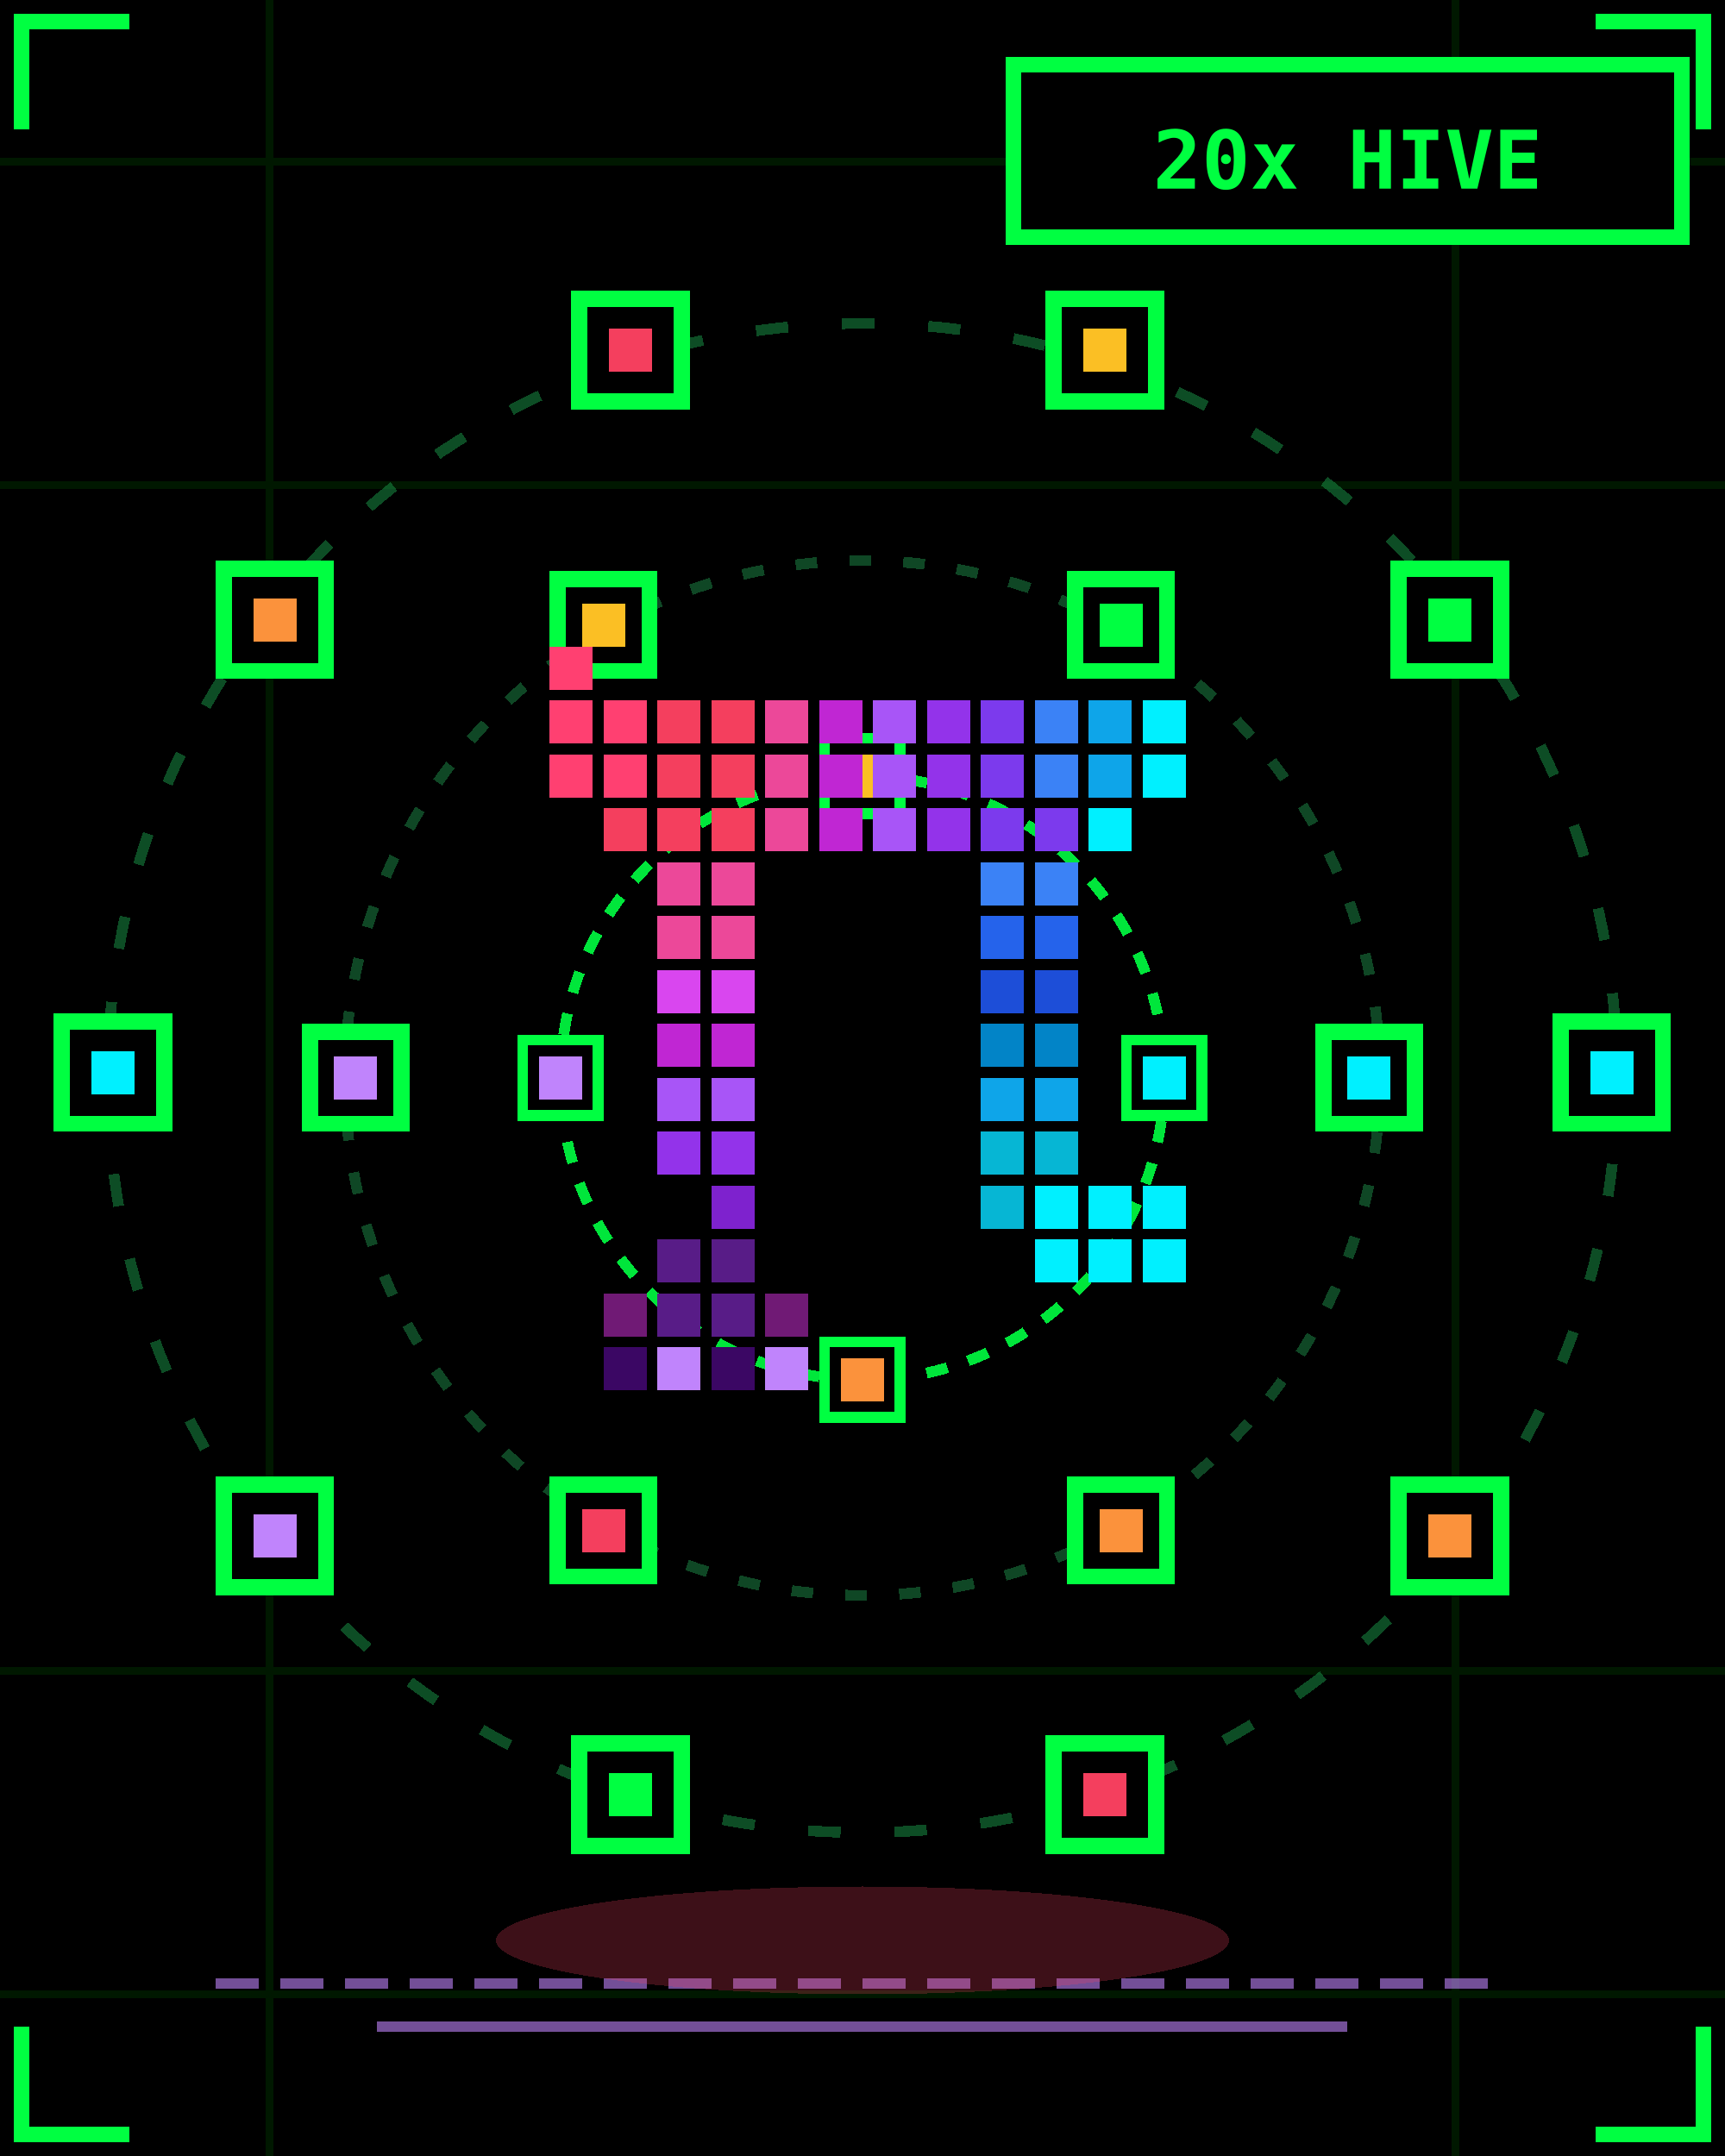
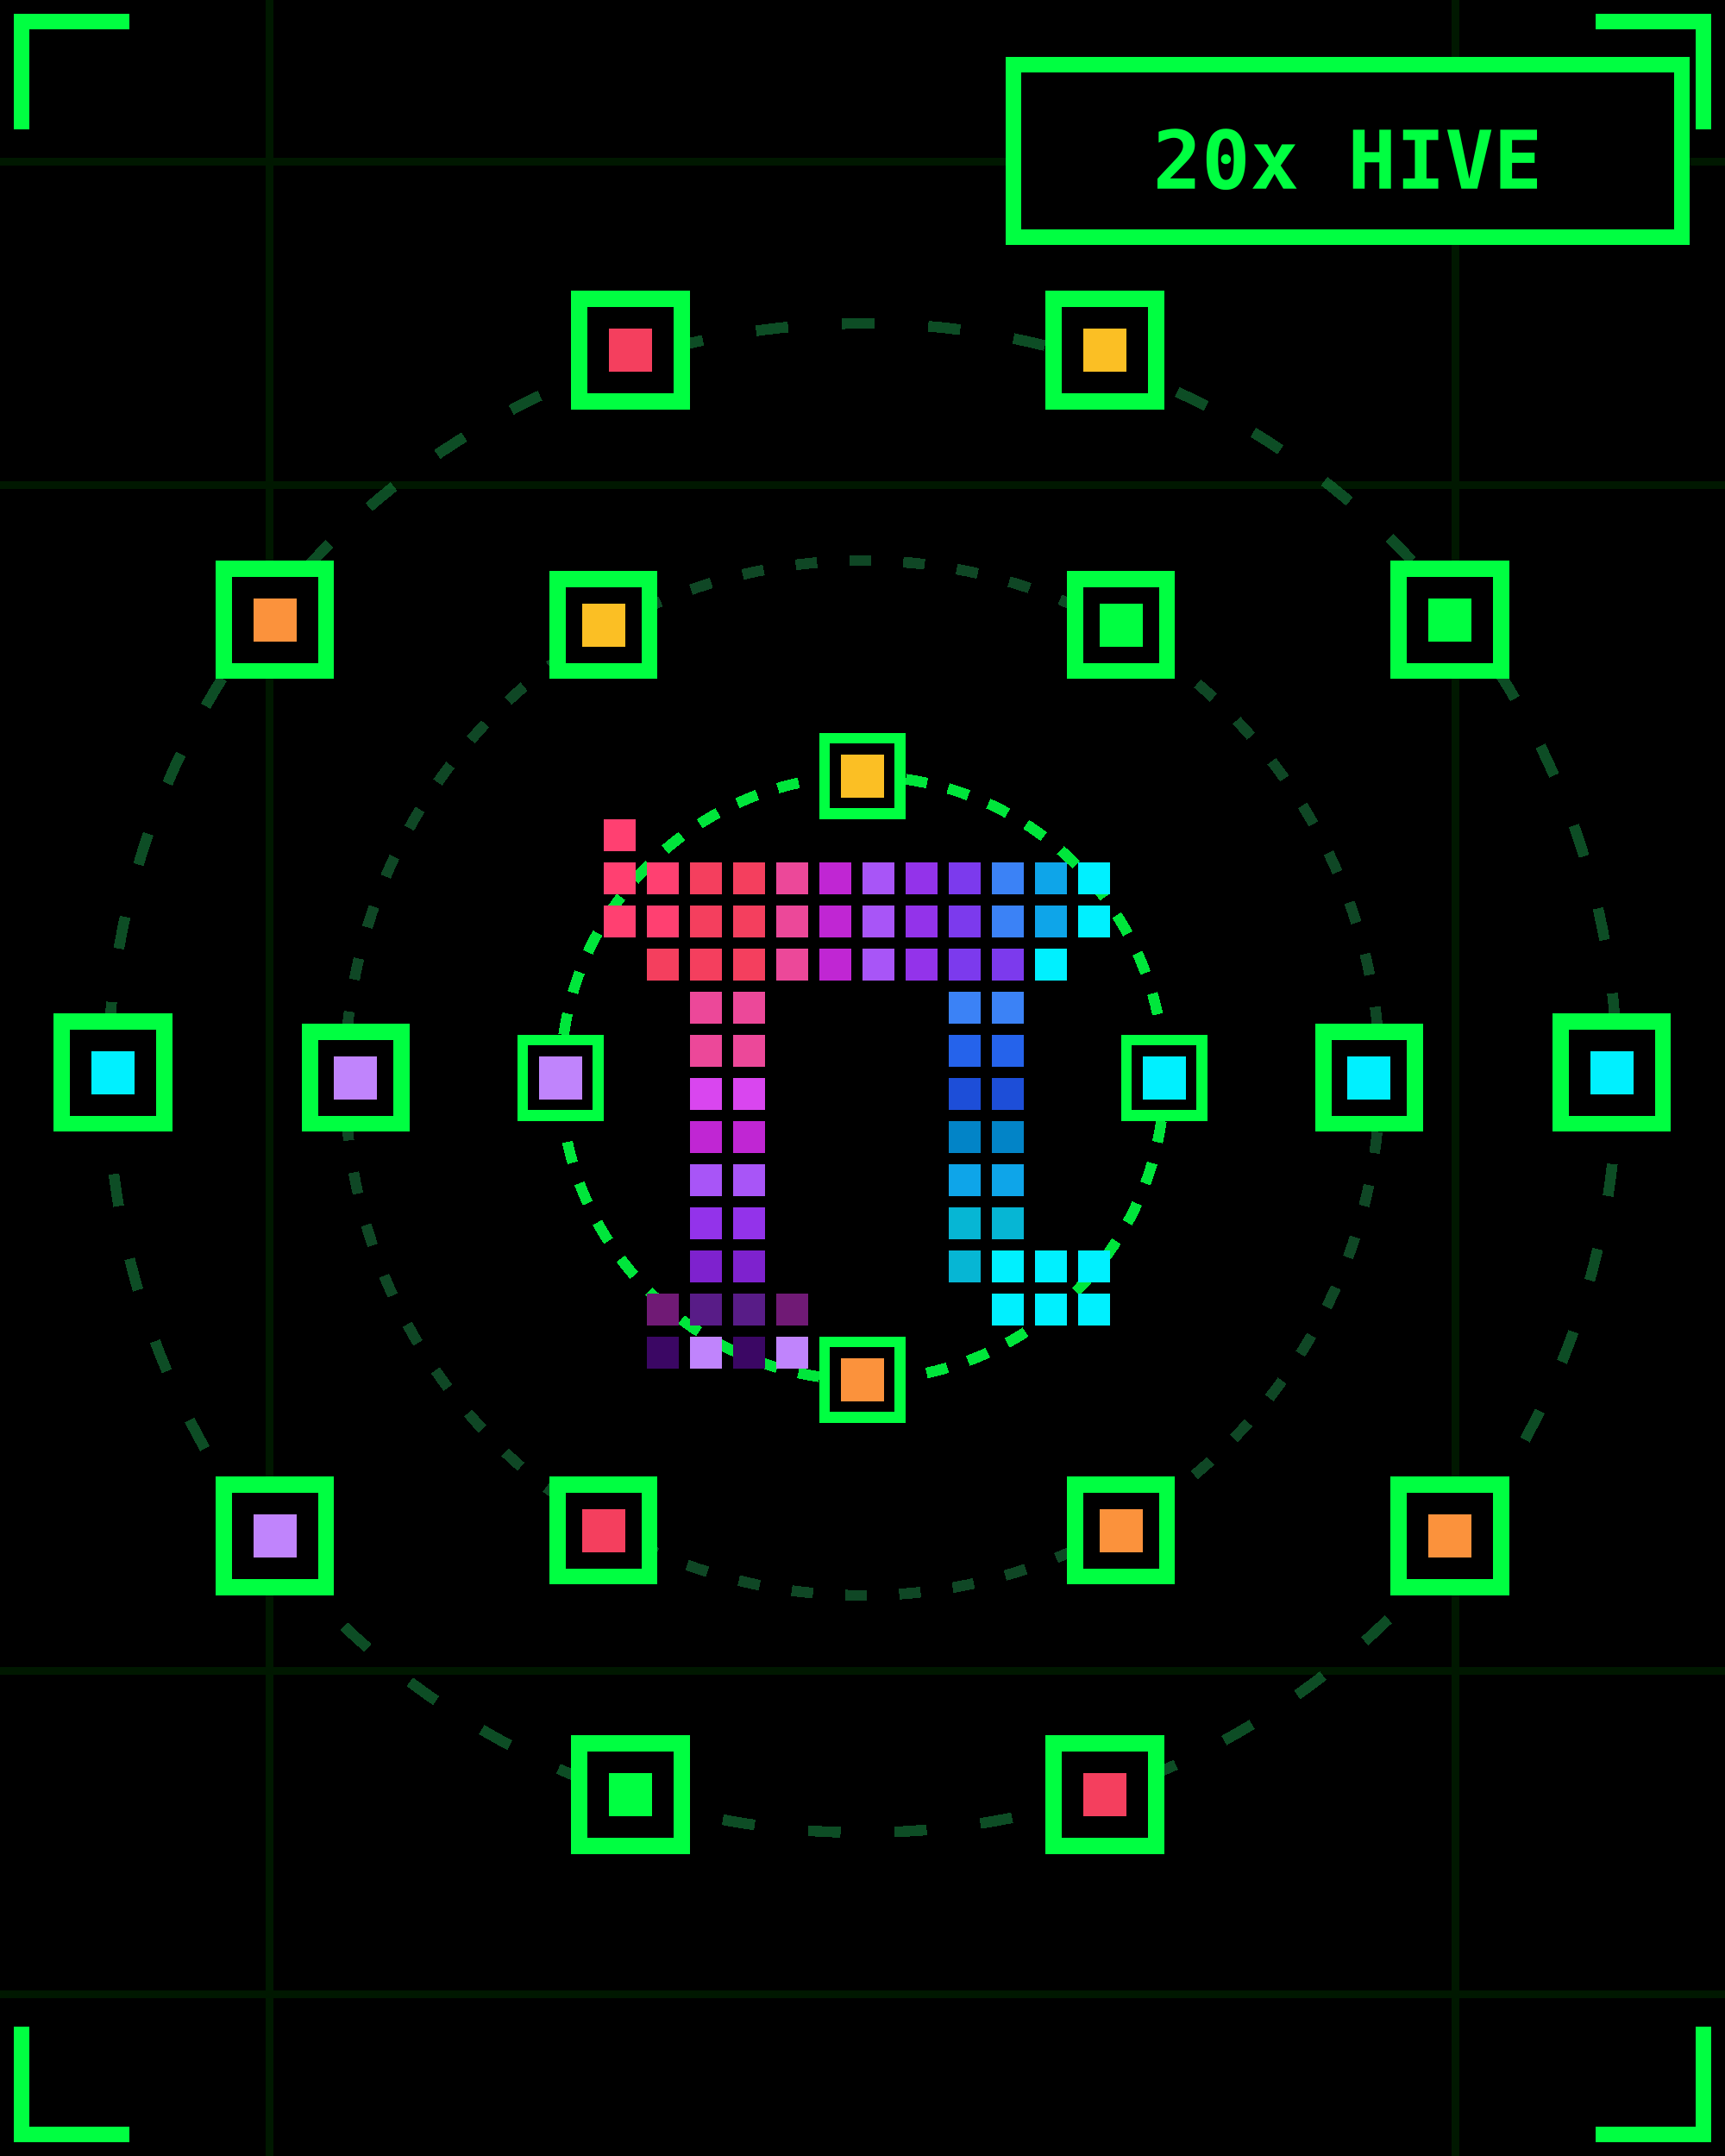
<svg xmlns="http://www.w3.org/2000/svg" viewBox="0 0 160 200" width="100%" height="100%" preserveAspectRatio="none" shape-rendering="crispEdges">
  <defs>
    <pattern id="piHalftone" x="0" y="0" width="4" height="4" patternUnits="userSpaceOnUse">
      <rect width="4" height="4" fill="#180b2c" />
      <rect x="0" y="0" width="2" height="2" fill="#c084fc" />
      <rect x="2" y="2" width="2" height="2" fill="#c084fc" />
    </pattern>
  </defs>
  <style>
    @keyframes vortexRing1 { 0% { transform: rotate(0deg); } 100% { transform: rotate(360deg); } }
    @keyframes vortexRing2 { 0% { transform: rotate(360deg); } 100% { transform: rotate(0deg); } }
    @keyframes vortexRing3 { 0% { transform: rotate(0deg); } 100% { transform: rotate(360deg); } }
    @keyframes levitateCenter { 0%, 100% { transform: translateY(0px); } 50% { transform: translateY(-4px); } }
    .ring-1 { animation: vortexRing1 8s steps(8) infinite; transform-origin: 80px 100px; }
    .ring-2 { animation: vortexRing2 12s steps(10) infinite; transform-origin: 80px 100px; }
    .ring-3 { animation: vortexRing3 16s steps(14) infinite; transform-origin: 80px 100px; }
    .pip-commander { animation: levitateCenter 1.8s steps(2) infinite; transform-origin: 80px 100px; }
  </style>
  <rect width="160" height="200" fill="#000000" />
  <g stroke="#003b00" stroke-width="0.75" opacity="0.4">
    <line x1="0" y1="15" x2="160" y2="15" />
    <line x1="0" y1="45" x2="160" y2="45" />
    <line x1="0" y1="155" x2="160" y2="155" />
    <line x1="0" y1="185" x2="160" y2="185" />
    <line x1="25" y1="0" x2="25" y2="200" />
    <line x1="135" y1="0" x2="135" y2="200" />
  </g>
  <g stroke="#00ff41" stroke-width="1.5" fill="none">
    <path d="M2,12 L2,2 L12,2" />
    <path d="M158,12 L158,2 L148,2" />
    <path d="M2,188 L2,198 L12,198" />
    <path d="M158,188 L158,198 L148,198" />
  </g>
  <g transform="translate(94, 6)">
    <rect width="62" height="16" fill="#000000" stroke="#00ff41" stroke-width="1.5" />
    <text x="31" y="11.5" font-family="'Fira Code', monospace" font-size="7.5" font-weight="900" fill="#00ff41" text-anchor="middle">20x HIVE</text>
  </g>
-   <g opacity="0.6" stroke="#c084fc" stroke-width="1">
-     <line x1="20" y1="184" x2="140" y2="184" stroke-dasharray="4,2" />
-     <line x1="35" y1="188" x2="125" y2="188" />
-   </g>
-   <ellipse cx="80" cy="180" rx="34" ry="5" fill="#f43f5e" opacity="0.25" />
  <g class="ring-3">
    <circle cx="80" cy="100" r="70" fill="none" stroke="#15803d" stroke-width="1" stroke-dasharray="3,5" opacity="0.6" />
    <g transform="translate(144, 94)">
      <rect width="11" height="11" fill="#00ff41" />
      <rect x="1.5" y="1.5" width="8" height="8" fill="#000" />
      <rect x="3.5" y="3.5" width="4" height="4" fill="#00f0ff" />
    </g>
    <g transform="translate(129, 137)">
      <rect width="11" height="11" fill="#00ff41" />
      <rect x="1.5" y="1.5" width="8" height="8" fill="#000" />
      <rect x="3.5" y="3.5" width="4" height="4" fill="#fb923c" />
    </g>
    <g transform="translate(97, 161)">
      <rect width="11" height="11" fill="#00ff41" />
      <rect x="1.5" y="1.5" width="8" height="8" fill="#000" />
      <rect x="3.5" y="3.5" width="4" height="4" fill="#f43f5e" />
    </g>
    <g transform="translate(53, 161)">
      <rect width="11" height="11" fill="#00ff41" />
      <rect x="1.5" y="1.5" width="8" height="8" fill="#000" />
      <rect x="3.5" y="3.5" width="4" height="4" fill="#00ff41" />
    </g>
    <g transform="translate(20, 137)">
      <rect width="11" height="11" fill="#00ff41" />
      <rect x="1.5" y="1.5" width="8" height="8" fill="#000" />
      <rect x="3.5" y="3.5" width="4" height="4" fill="#c084fc" />
    </g>
    <g transform="translate(5, 94)">
      <rect width="11" height="11" fill="#00ff41" />
      <rect x="1.5" y="1.5" width="8" height="8" fill="#000" />
      <rect x="3.5" y="3.5" width="4" height="4" fill="#00f0ff" />
    </g>
    <g transform="translate(20, 52)">
      <rect width="11" height="11" fill="#00ff41" />
      <rect x="1.5" y="1.5" width="8" height="8" fill="#000" />
      <rect x="3.5" y="3.5" width="4" height="4" fill="#fb923c" />
    </g>
    <g transform="translate(53, 27)">
      <rect width="11" height="11" fill="#00ff41" />
      <rect x="1.5" y="1.5" width="8" height="8" fill="#000" />
      <rect x="3.5" y="3.5" width="4" height="4" fill="#f43f5e" />
    </g>
    <g transform="translate(97, 27)">
      <rect width="11" height="11" fill="#00ff41" />
      <rect x="1.5" y="1.5" width="8" height="8" fill="#000" />
      <rect x="3.5" y="3.5" width="4" height="4" fill="#fbbf24" />
    </g>
    <g transform="translate(129, 52)">
      <rect width="11" height="11" fill="#00ff41" />
      <rect x="1.5" y="1.5" width="8" height="8" fill="#000" />
      <rect x="3.5" y="3.5" width="4" height="4" fill="#00ff41" />
    </g>
  </g>
  <g class="ring-2">
    <circle cx="80" cy="100" r="48" fill="none" stroke="#166534" stroke-width="1" stroke-dasharray="2,3" opacity="0.7" />
    <g transform="translate(122, 95)">
      <rect width="10" height="10" fill="#00ff41" />
      <rect x="1.5" y="1.5" width="7" height="7" fill="#000" />
      <rect x="3" y="3" width="4" height="4" fill="#00f0ff" />
    </g>
    <g transform="translate(99, 137)">
      <rect width="10" height="10" fill="#00ff41" />
      <rect x="1.5" y="1.5" width="7" height="7" fill="#000" />
      <rect x="3" y="3" width="4" height="4" fill="#fb923c" />
    </g>
    <g transform="translate(51, 137)">
      <rect width="10" height="10" fill="#00ff41" />
      <rect x="1.5" y="1.5" width="7" height="7" fill="#000" />
      <rect x="3" y="3" width="4" height="4" fill="#f43f5e" />
    </g>
    <g transform="translate(28, 95)">
      <rect width="10" height="10" fill="#00ff41" />
      <rect x="1.5" y="1.5" width="7" height="7" fill="#000" />
      <rect x="3" y="3" width="4" height="4" fill="#c084fc" />
    </g>
    <g transform="translate(51, 53)">
      <rect width="10" height="10" fill="#00ff41" />
      <rect x="1.5" y="1.5" width="7" height="7" fill="#000" />
      <rect x="3" y="3" width="4" height="4" fill="#fbbf24" />
    </g>
    <g transform="translate(99, 53)">
      <rect width="10" height="10" fill="#00ff41" />
      <rect x="1.5" y="1.5" width="7" height="7" fill="#000" />
      <rect x="3" y="3" width="4" height="4" fill="#00ff41" />
    </g>
  </g>
  <g class="ring-1">
    <circle cx="80" cy="100" r="28" fill="none" stroke="#00ff41" stroke-width="1" stroke-dasharray="2,2" opacity="0.9" />
    <g transform="translate(104, 96)">
      <rect width="8" height="8" fill="#00ff41" />
      <rect x="1" y="1" width="6" height="6" fill="#000" />
      <rect x="2" y="2" width="4" height="4" fill="#00f0ff" />
    </g>
    <g transform="translate(76, 124)">
      <rect width="8" height="8" fill="#00ff41" />
      <rect x="1" y="1" width="6" height="6" fill="#000" />
      <rect x="2" y="2" width="4" height="4" fill="#fb923c" />
    </g>
    <g transform="translate(48, 96)">
      <rect width="8" height="8" fill="#00ff41" />
      <rect x="1" y="1" width="6" height="6" fill="#000" />
      <rect x="2" y="2" width="4" height="4" fill="#c084fc" />
    </g>
    <g transform="translate(76, 68)">
      <rect width="8" height="8" fill="#00ff41" />
      <rect x="1" y="1" width="6" height="6" fill="#000" />
      <rect x="2" y="2" width="4" height="4" fill="#fbbf24" />
    </g>
  </g>
  <g class="pip-commander">
-     <rect x="51" y="60" width="4" height="4" fill="#ff4071" />
-     <rect x="51" y="65" width="4" height="4" fill="#ff4071" />
-     <rect x="51" y="70" width="4" height="4" fill="#ff4071" />
-     <rect x="56" y="65" width="4" height="4" fill="#ff4071" />
-     <rect x="61" y="65" width="4" height="4" fill="#f43f5e" />
-     <rect x="66" y="65" width="4" height="4" fill="#f43f5e" />
-     <rect x="71" y="65" width="4" height="4" fill="#ec4899" />
-     <rect x="76" y="65" width="4" height="4" fill="#c026d3" />
-     <rect x="81" y="65" width="4" height="4" fill="#a855f7" />
-     <rect x="86" y="65" width="4" height="4" fill="#9333ea" />
-     <rect x="91" y="65" width="4" height="4" fill="#7c3aed" />
-     <rect x="96" y="65" width="4" height="4" fill="#3b82f6" />
-     <rect x="101" y="65" width="4" height="4" fill="#0ea5e9" />
-     <rect x="106" y="65" width="4" height="4" fill="#00f0ff" />
-     <rect x="106" y="70" width="4" height="4" fill="#00f0ff" />
-     <rect x="56" y="70" width="4" height="4" fill="#ff4071" />
-     <rect x="61" y="70" width="4" height="4" fill="#f43f5e" />
-     <rect x="66" y="70" width="4" height="4" fill="#f43f5e" />
-     <rect x="71" y="70" width="4" height="4" fill="#ec4899" />
-     <rect x="76" y="70" width="4" height="4" fill="#c026d3" />
-     <rect x="81" y="70" width="4" height="4" fill="#a855f7" />
-     <rect x="86" y="70" width="4" height="4" fill="#9333ea" />
-     <rect x="91" y="70" width="4" height="4" fill="#7c3aed" />
-     <rect x="96" y="70" width="4" height="4" fill="#3b82f6" />
-     <rect x="101" y="70" width="4" height="4" fill="#0ea5e9" />
-     <rect x="56" y="75" width="4" height="4" fill="#f43f5e" />
-     <rect x="71" y="75" width="4" height="4" fill="#ec4899" />
-     <rect x="76" y="75" width="4" height="4" fill="#c026d3" />
-     <rect x="81" y="75" width="4" height="4" fill="#a855f7" />
-     <rect x="86" y="75" width="4" height="4" fill="#9333ea" />
-     <rect x="101" y="75" width="4" height="4" fill="#00f0ff" />
-     <rect x="61" y="75" width="4" height="4" fill="#f43f5e" />
-     <rect x="66" y="75" width="4" height="4" fill="#f43f5e" />
-     <rect x="61" y="80" width="4" height="4" fill="#ec4899" />
-     <rect x="66" y="80" width="4" height="4" fill="#ec4899" />
-     <rect x="61" y="85" width="4" height="4" fill="#ec4899" />
-     <rect x="66" y="85" width="4" height="4" fill="#ec4899" />
-     <rect x="61" y="90" width="4" height="4" fill="#d946ef" />
-     <rect x="66" y="90" width="4" height="4" fill="#d946ef" />
-     <rect x="61" y="95" width="4" height="4" fill="#c026d3" />
-     <rect x="66" y="95" width="4" height="4" fill="#c026d3" />
-     <rect x="61" y="100" width="4" height="4" fill="#a855f7" />
-     <rect x="66" y="100" width="4" height="4" fill="#a855f7" />
-     <rect x="61" y="105" width="4" height="4" fill="#9333ea" />
-     <rect x="66" y="105" width="4" height="4" fill="#9333ea" />
-     <rect x="61" y="110" width="4" height="7e22ce" />
-     <rect x="66" y="110" width="4" height="4" fill="#7e22ce" />
-     <rect x="61" y="115" width="4" height="4" fill="#581c87" />
-     <rect x="66" y="115" width="4" height="4" fill="#581c87" />
-     <rect x="56" y="120" width="4" height="4" fill="#701a75" />
-     <rect x="61" y="120" width="4" height="4" fill="#581c87" />
-     <rect x="66" y="120" width="4" height="4" fill="#581c87" />
-     <rect x="71" y="120" width="4" height="4" fill="#701a75" />
-     <rect x="56" y="125" width="4" height="4" fill="#3b0764" />
-     <rect x="61" y="125" width="4" height="4" fill="#c084fc" />
-     <rect x="66" y="125" width="4" height="4" fill="#3b0764" />
-     <rect x="71" y="125" width="4" height="4" fill="#c084fc" />
-     <rect x="91" y="75" width="4" height="4" fill="#7c3aed" />
-     <rect x="96" y="75" width="4" height="4" fill="#7c3aed" />
-     <rect x="91" y="80" width="4" height="4" fill="#3b82f6" />
-     <rect x="96" y="80" width="4" height="4" fill="#3b82f6" />
-     <rect x="91" y="85" width="4" height="4" fill="#2563eb" />
-     <rect x="96" y="85" width="4" height="4" fill="#2563eb" />
-     <rect x="91" y="90" width="4" height="4" fill="#1d4ed8" />
-     <rect x="96" y="90" width="4" height="4" fill="#1d4ed8" />
-     <rect x="91" y="95" width="4" height="4" fill="#0284c7" />
-     <rect x="96" y="95" width="4" height="4" fill="#0284c7" />
-     <rect x="91" y="100" width="4" height="4" fill="#0ea5e9" />
-     <rect x="96" y="100" width="4" height="4" fill="#0ea5e9" />
-     <rect x="91" y="105" width="4" height="4" fill="#06b6d4" />
-     <rect x="96" y="105" width="4" height="4" fill="#06b6d4" />
-     <rect x="91" y="110" width="4" height="4" fill="#06b6d4" />
-     <rect x="96" y="110" width="4" height="4" fill="#00f0ff" />
-     <rect x="101" y="110" width="4" height="4" fill="#00f0ff" />
-     <rect x="96" y="115" width="4" height="4" fill="#00f0ff" />
-     <rect x="101" y="115" width="4" height="4" fill="#00f0ff" />
-     <rect x="106" y="115" width="4" height="4" fill="#00f0ff" />
-     <rect x="106" y="110" width="4" height="4" fill="#00f0ff" />
+     <rect x="56" y="76" width="3" height="3" fill="#ff4071" />
+     <rect x="56" y="80" width="3" height="3" fill="#ff4071" />
+     <rect x="56" y="84" width="3" height="3" fill="#ff4071" />
+     <rect x="60" y="80" width="3" height="3" fill="#ff4071" />
+     <rect x="64" y="80" width="3" height="3" fill="#f43f5e" />
+     <rect x="68" y="80" width="3" height="3" fill="#f43f5e" />
+     <rect x="72" y="80" width="3" height="3" fill="#ec4899" />
+     <rect x="76" y="80" width="3" height="3" fill="#c026d3" />
+     <rect x="80" y="80" width="3" height="3" fill="#a855f7" />
+     <rect x="84" y="80" width="3" height="3" fill="#9333ea" />
+     <rect x="88" y="80" width="3" height="3" fill="#7c3aed" />
+     <rect x="92" y="80" width="3" height="3" fill="#3b82f6" />
+     <rect x="96" y="80" width="3" height="3" fill="#0ea5e9" />
+     <rect x="100" y="80" width="3" height="3" fill="#00f0ff" />
+     <rect x="100" y="84" width="3" height="3" fill="#00f0ff" />
+     <rect x="60" y="84" width="3" height="3" fill="#ff4071" />
+     <rect x="64" y="84" width="3" height="3" fill="#f43f5e" />
+     <rect x="68" y="84" width="3" height="3" fill="#f43f5e" />
+     <rect x="72" y="84" width="3" height="3" fill="#ec4899" />
+     <rect x="76" y="84" width="3" height="3" fill="#c026d3" />
+     <rect x="80" y="84" width="3" height="3" fill="#a855f7" />
+     <rect x="84" y="84" width="3" height="3" fill="#9333ea" />
+     <rect x="88" y="84" width="3" height="3" fill="#7c3aed" />
+     <rect x="92" y="84" width="3" height="3" fill="#3b82f6" />
+     <rect x="96" y="84" width="3" height="3" fill="#0ea5e9" />
+     <rect x="60" y="88" width="3" height="3" fill="#f43f5e" />
+     <rect x="72" y="88" width="3" height="3" fill="#ec4899" />
+     <rect x="76" y="88" width="3" height="3" fill="#c026d3" />
+     <rect x="80" y="88" width="3" height="3" fill="#a855f7" />
+     <rect x="84" y="88" width="3" height="3" fill="#9333ea" />
+     <rect x="96" y="88" width="3" height="3" fill="#00f0ff" />
+     <rect x="64" y="88" width="3" height="3" fill="#f43f5e" />
+     <rect x="68" y="88" width="3" height="3" fill="#f43f5e" />
+     <rect x="64" y="92" width="3" height="3" fill="#ec4899" />
+     <rect x="68" y="92" width="3" height="3" fill="#ec4899" />
+     <rect x="64" y="96" width="3" height="3" fill="#ec4899" />
+     <rect x="68" y="96" width="3" height="3" fill="#ec4899" />
+     <rect x="64" y="100" width="3" height="3" fill="#d946ef" />
+     <rect x="68" y="100" width="3" height="3" fill="#d946ef" />
+     <rect x="64" y="104" width="3" height="3" fill="#c026d3" />
+     <rect x="68" y="104" width="3" height="3" fill="#c026d3" />
+     <rect x="64" y="108" width="3" height="3" fill="#a855f7" />
+     <rect x="68" y="108" width="3" height="3" fill="#a855f7" />
+     <rect x="64" y="112" width="3" height="3" fill="#9333ea" />
+     <rect x="68" y="112" width="3" height="3" fill="#9333ea" />
+     <rect x="64" y="116" width="3" height="3" fill="#7e22ce" />
+     <rect x="68" y="116" width="3" height="3" fill="#7e22ce" />
+     <rect x="60" y="120" width="3" height="3" fill="#701a75" />
+     <rect x="64" y="120" width="3" height="3" fill="#581c87" />
+     <rect x="68" y="120" width="3" height="3" fill="#581c87" />
+     <rect x="72" y="120" width="3" height="3" fill="#701a75" />
+     <rect x="60" y="124" width="3" height="3" fill="#3b0764" />
+     <rect x="64" y="124" width="3" height="3" fill="#c084fc" />
+     <rect x="68" y="124" width="3" height="3" fill="#3b0764" />
+     <rect x="72" y="124" width="3" height="3" fill="#c084fc" />
+     <rect x="88" y="88" width="3" height="3" fill="#7c3aed" />
+     <rect x="92" y="88" width="3" height="3" fill="#7c3aed" />
+     <rect x="88" y="92" width="3" height="3" fill="#3b82f6" />
+     <rect x="92" y="92" width="3" height="3" fill="#3b82f6" />
+     <rect x="88" y="96" width="3" height="3" fill="#2563eb" />
+     <rect x="92" y="96" width="3" height="3" fill="#2563eb" />
+     <rect x="88" y="100" width="3" height="3" fill="#1d4ed8" />
+     <rect x="92" y="100" width="3" height="3" fill="#1d4ed8" />
+     <rect x="88" y="104" width="3" height="3" fill="#0284c7" />
+     <rect x="92" y="104" width="3" height="3" fill="#0284c7" />
+     <rect x="88" y="108" width="3" height="3" fill="#0ea5e9" />
+     <rect x="92" y="108" width="3" height="3" fill="#0ea5e9" />
+     <rect x="88" y="112" width="3" height="3" fill="#06b6d4" />
+     <rect x="92" y="112" width="3" height="3" fill="#06b6d4" />
+     <rect x="88" y="116" width="3" height="3" fill="#06b6d4" />
+     <rect x="92" y="116" width="3" height="3" fill="#00f0ff" />
+     <rect x="96" y="116" width="3" height="3" fill="#00f0ff" />
+     <rect x="92" y="120" width="3" height="3" fill="#00f0ff" />
+     <rect x="96" y="120" width="3" height="3" fill="#00f0ff" />
+     <rect x="100" y="120" width="3" height="3" fill="#00f0ff" />
+     <rect x="100" y="116" width="3" height="3" fill="#00f0ff" />
  </g>
</svg>
